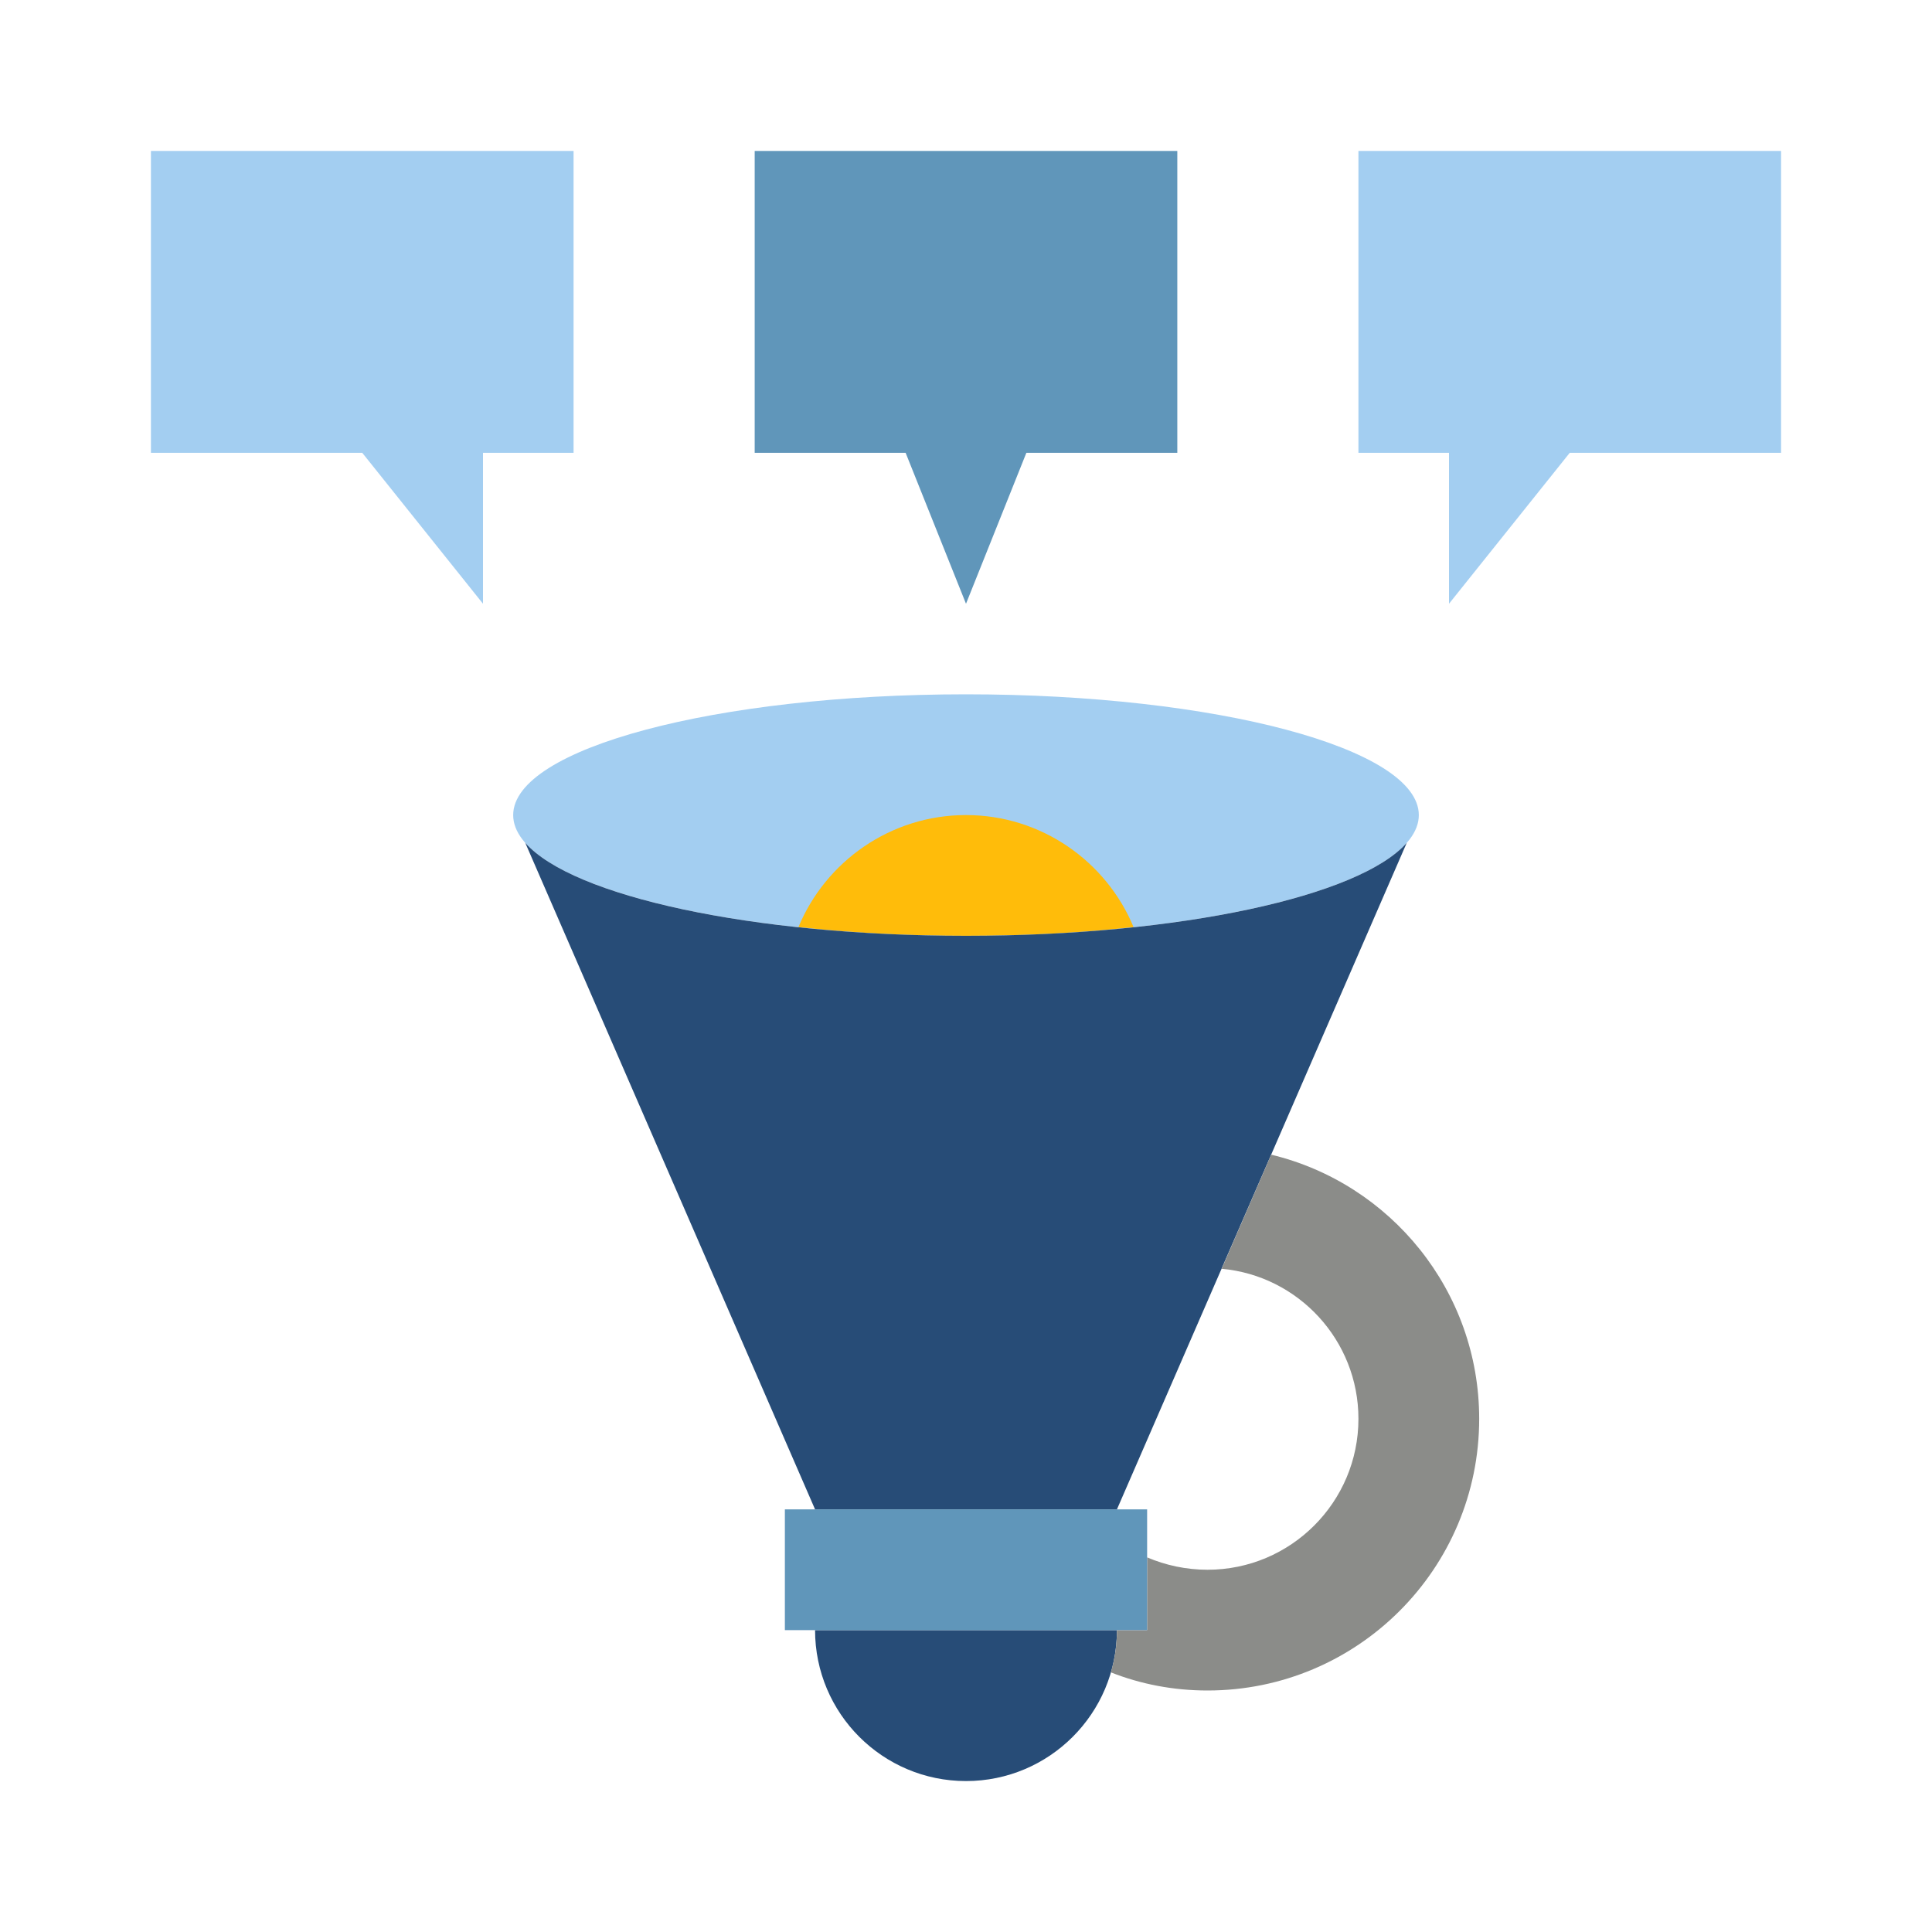
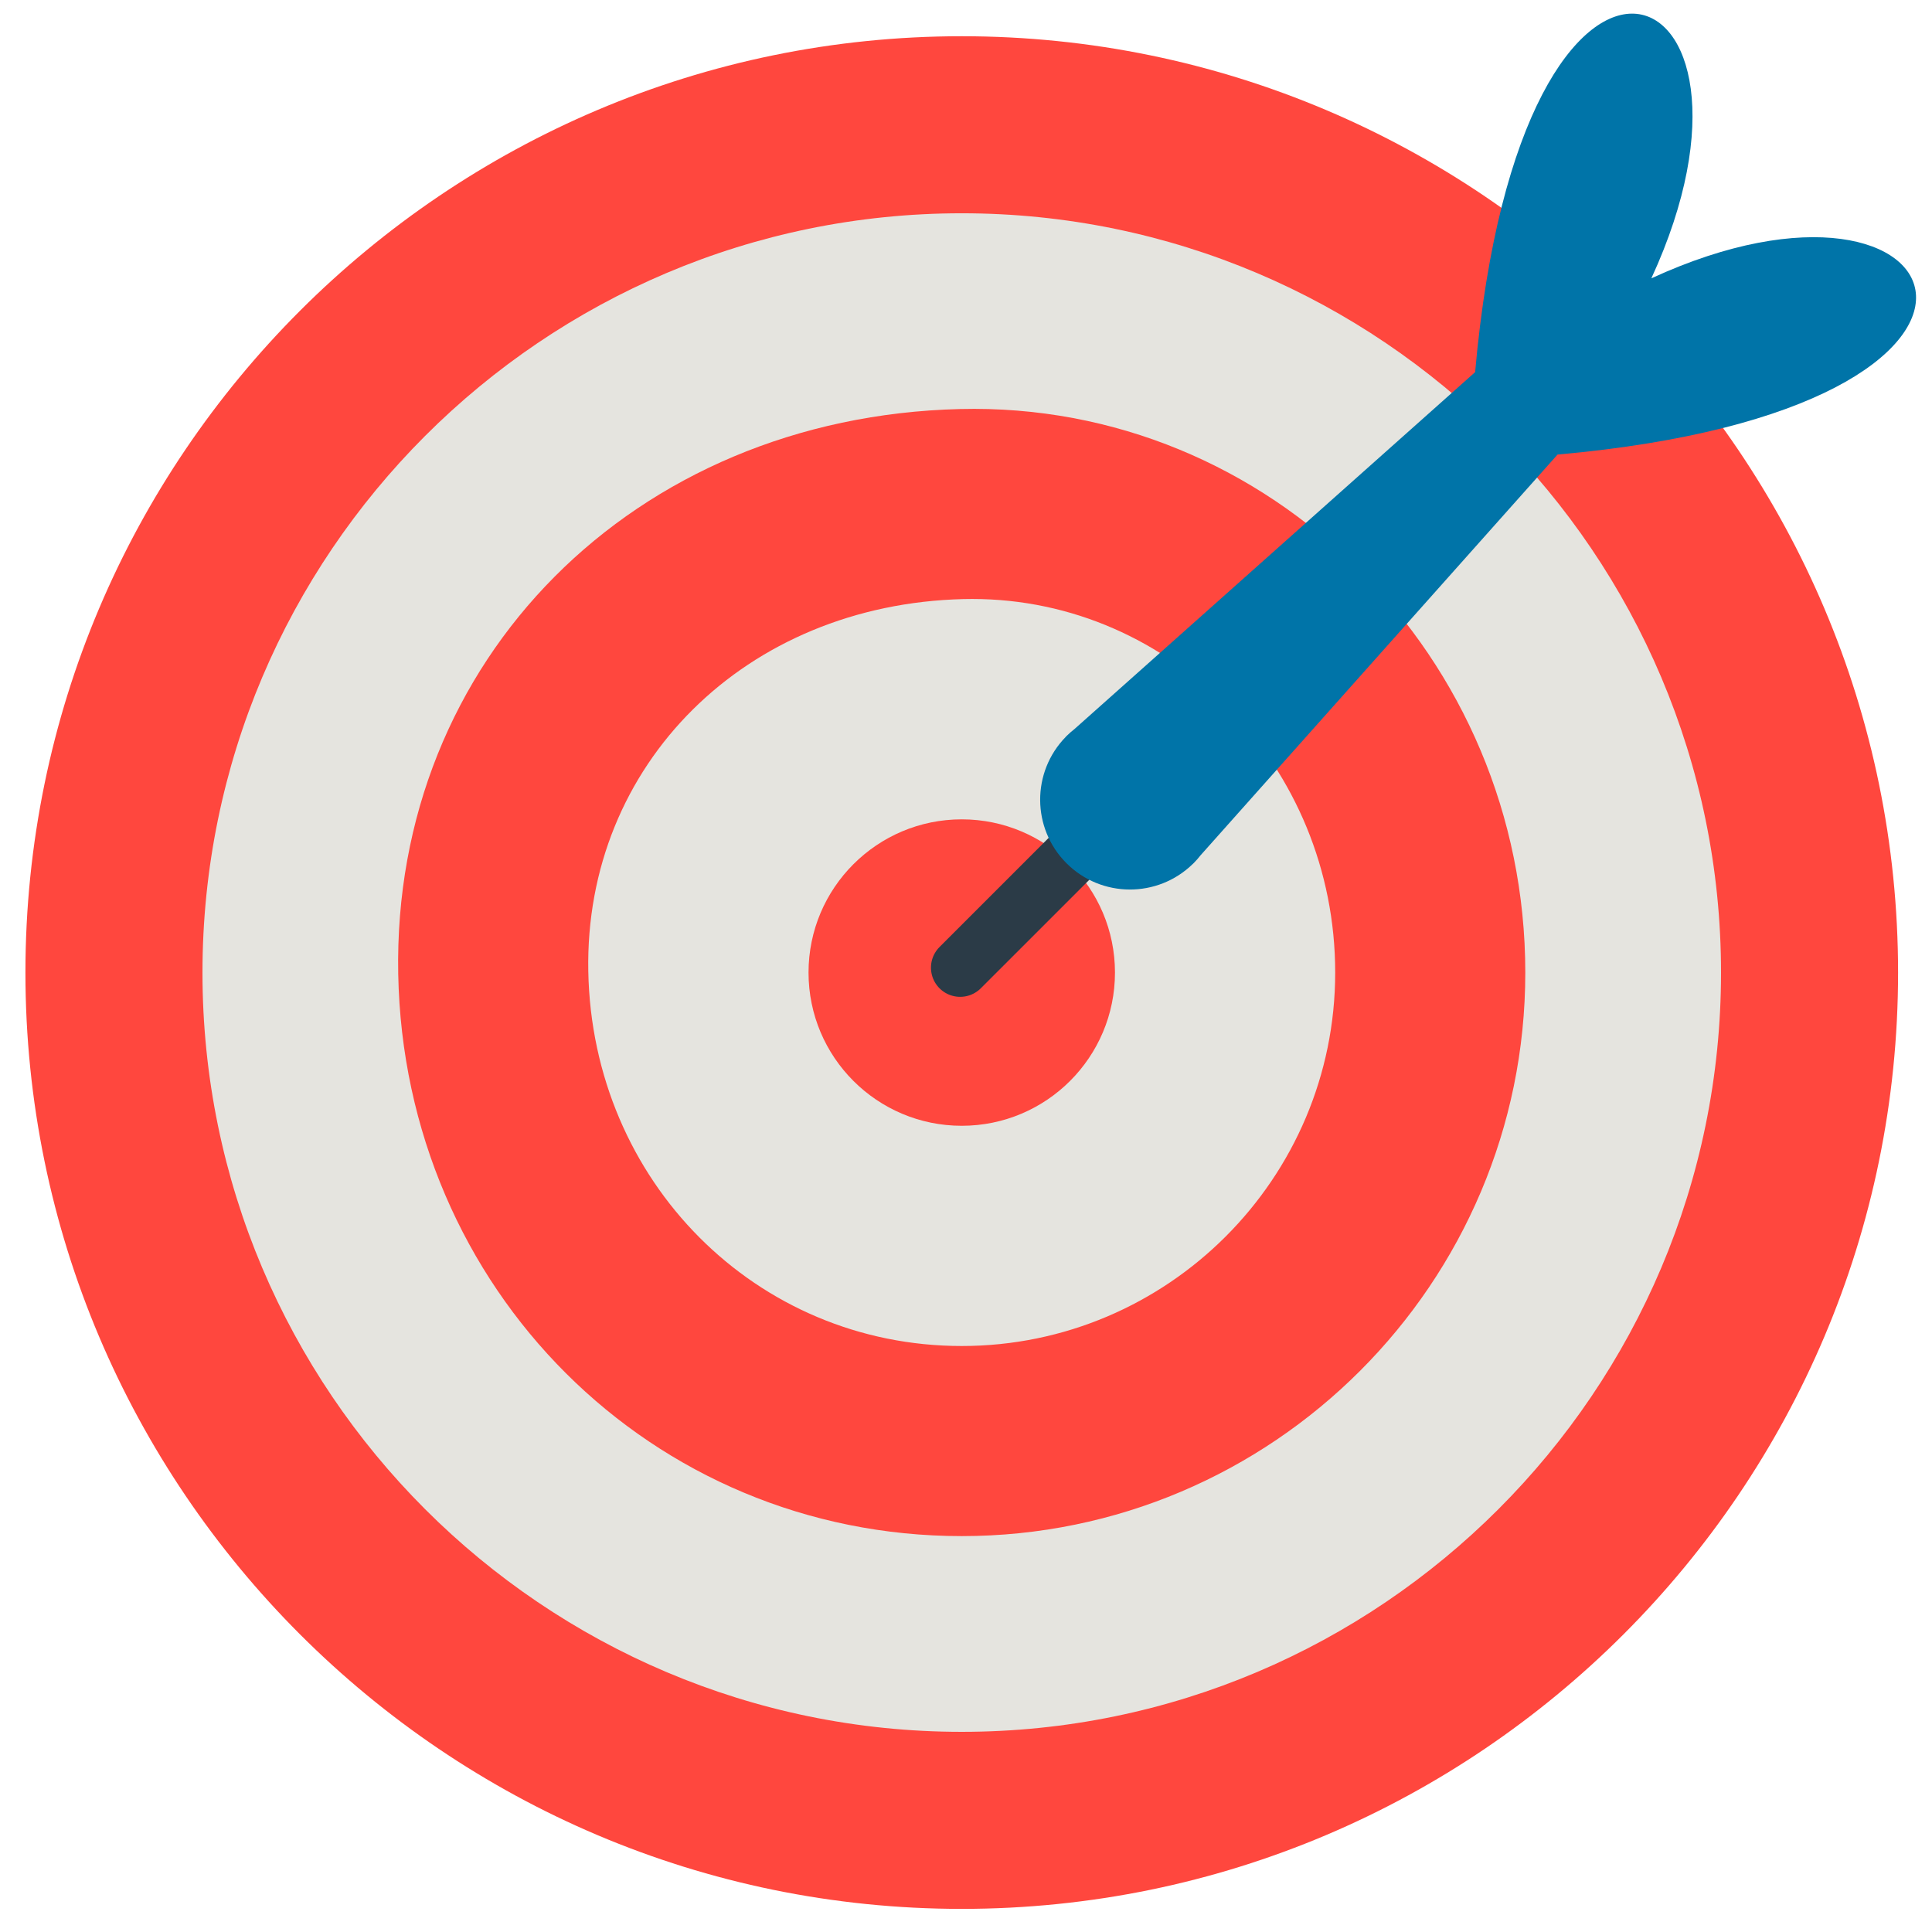
- <svg xmlns="http://www.w3.org/2000/svg" width="800px" height="800px" viewBox="0 0 64 64" data-name="Layer 1" id="Layer_1">
-   <defs>
-     <style>
-       .cls-1 {
-         fill: #ffbc0a;
-       }
- 
-       .cls-2 {
-         fill: #8b8c89;
-       }
- 
-       .cls-3 {
-         fill: #a3cef1;
-       }
- 
-       .cls-4 {
-         fill: #6096ba;
-       }
- 
-       .cls-5 {
-         fill: #274c77;
-       }
-     </style>
-   </defs>
-   <path class="cls-5" d="M37,54c0,2.76-2.24,5-5,5s-5-2.24-5-5" />
-   <ellipse class="cls-3" cx="32" cy="27" rx="15" ry="4" />
-   <path class="cls-1" d="M37.55,30.71c-.9-2.17-3.05-3.71-5.55-3.71s-4.65,1.54-5.55,3.71c1.72,.19,3.59,.29,5.55,.29s3.83-.1,5.55-.29Z" />
-   <path class="cls-5" d="M37,50l9.6-22.08c-1.56,1.77-7.51,3.08-14.6,3.08s-13.04-1.31-14.6-3.08l9.6,22.08" />
-   <path class="cls-2" d="M38,51.59v2.41h-1c0,.49-.07,.95-.2,1.4,.99,.39,2.07,.6,3.2,.6,4.97,0,9-4.03,9-9,0-4.24-2.94-7.8-6.89-8.75l-1.64,3.78c2.54,.23,4.53,2.37,4.53,4.97,0,2.76-2.24,5-5,5-.71,0-1.39-.15-2-.41Z" />
-   <rect class="cls-4" height="4" width="12" x="26" y="50" />
-   <polygon class="cls-3" points="45 5 45 15 48 15 48 20 52 15 59 15 59 5 45 5" />
-   <polygon class="cls-3" points="19 5 19 15 16 15 16 20 12 15 5 15 5 5 19 5" />
-   <polygon class="cls-4" points="39 5 39 15 34 15 32 20 30 15 25 15 25 5 39 5" />
+ <svg xmlns="http://www.w3.org/2000/svg" width="800px" height="800px" viewBox="0 0 512 512" aria-hidden="true" role="img" class="iconify iconify--fxemoji" preserveAspectRatio="xMidYMid meet">
+   <circle fill="#E5E4DF" cx="254.874" cy="257.739" r="228.521" />
+   <path fill="#E5E4DF" d="M384.604 257.739c0 71.648-58.082 129.73-129.73 129.73s-128.388-58.095-129.73-129.73c-1.332-71.103 53.52-127.864 129.73-129.73c71.626-1.755 129.73 58.082 129.73 129.73z" />
+   <path fill="#FF473E" d="M254.874 505.874c-136.822 0-248.135-111.313-248.135-248.135c0-136.824 111.313-248.137 248.135-248.137s248.135 111.313 248.135 248.137c0 136.822-111.313 248.135-248.135 248.135zm0-449.353c-110.952 0-201.217 90.266-201.217 201.218s90.265 201.217 201.217 201.217S456.09 368.691 456.09 257.739S365.825 56.521 254.874 56.521z" />
+   <path fill="#FF473E" d="M254.874 407.084c-82.179 0-147.776-65.439-149.341-148.978c-1.559-83.231 62.438-147.59 148.86-149.706c82.218-2.061 149.827 65.771 149.827 149.339c0 82.349-66.996 149.345-149.346 149.345zm2.758-248.349c-.771 0-1.552.011-2.328.029c-57.695 1.412-100.429 43.819-99.401 98.644c1.041 55.681 44.516 99.298 98.969 99.298c54.573 0 98.969-44.397 98.969-98.968c.001-54.591-43.159-99.003-96.209-99.003z" />
+   <circle fill="#FF473E" cx="254.874" cy="257.739" r="40.605" />
+   <path fill="#2B3B47" d="M290.716 231.117l-10.94-10.94l-30.624 30.623l.006.006c-.043.041-.089.076-.131.118a7.736 7.736 0 1 0 10.94 10.94c.042-.042.077-.088.118-.131l.006.006l30.625-30.622z" />
+   <path fill="#0074A8" d="M437.626 73.763c37.978-82.369-34.466-112.946-46.703 24.855l-106.175 94.587a24.243 24.243 0 0 0-2.122 1.865c-.041.041-.075.087-.117.129l-.081.072l.008.008c-9.103 9.319-9.047 24.246.189 33.482c9.237 9.237 24.164 9.292 33.483.189l.008.008l.071-.08c.042-.041.088-.075.129-.117a24.09 24.09 0 0 0 1.866-2.122l94.587-106.175c137.803-12.235 107.226-84.679 24.857-46.701z" />
</svg>
